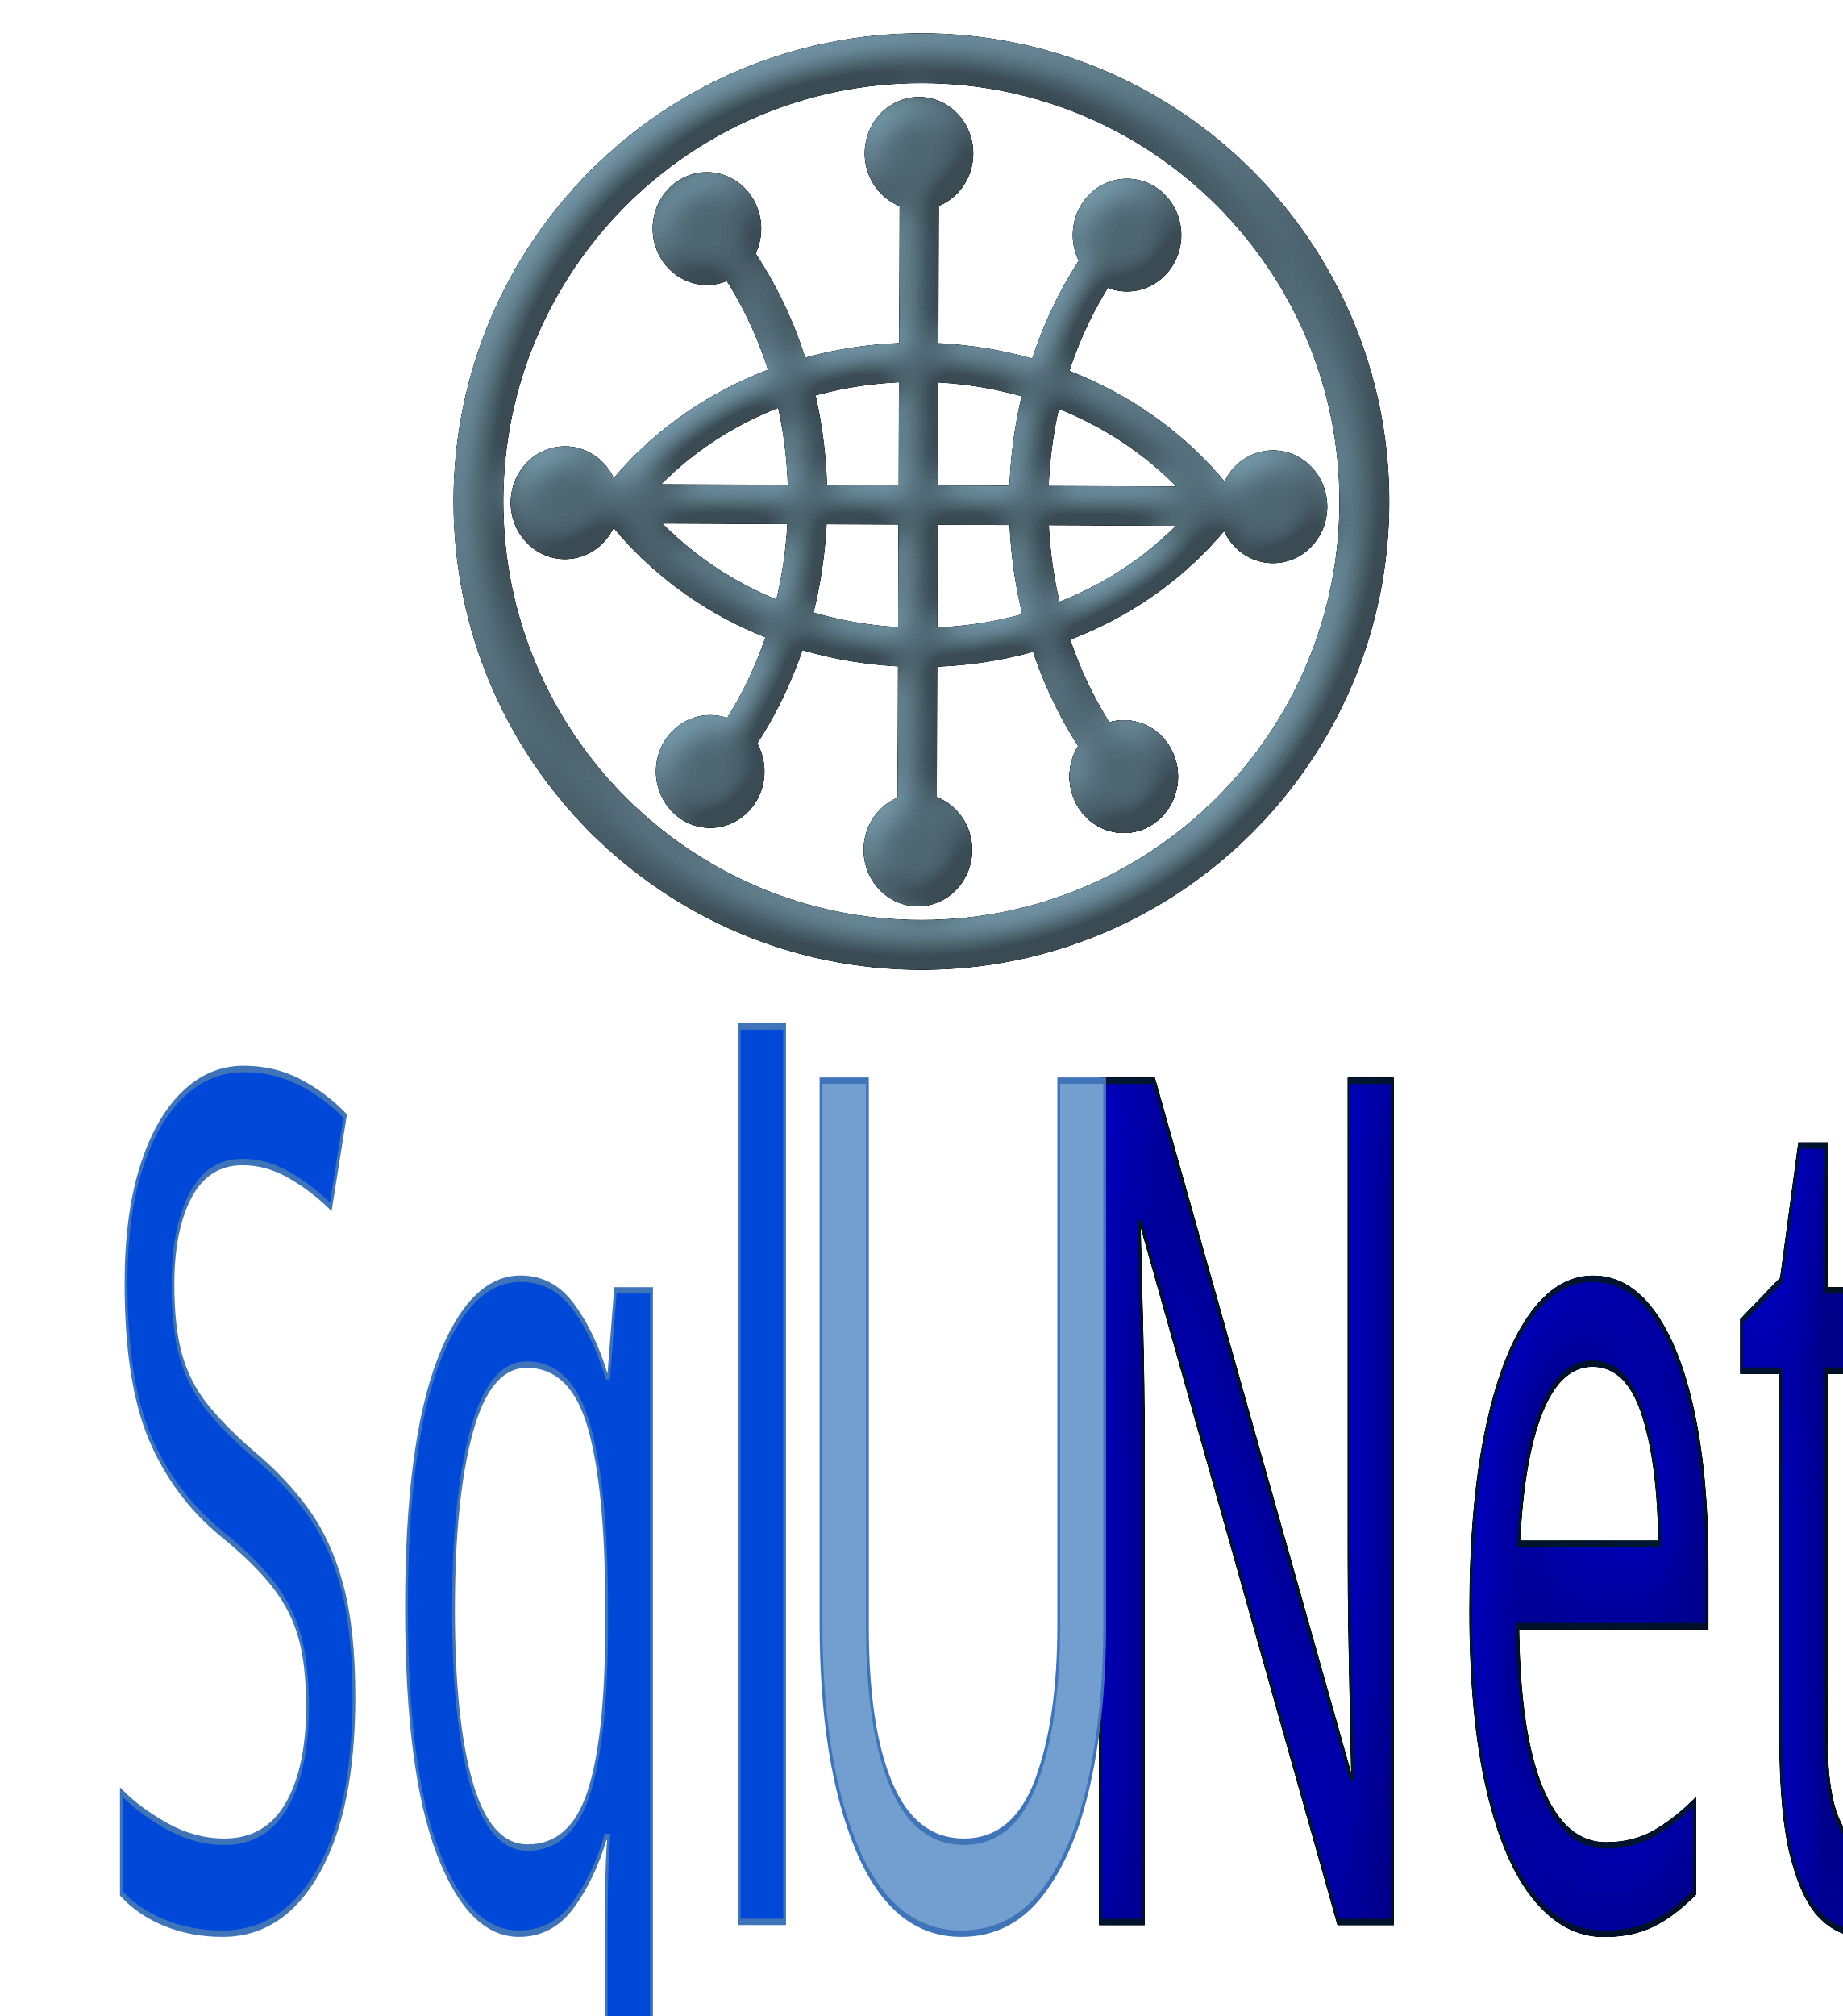
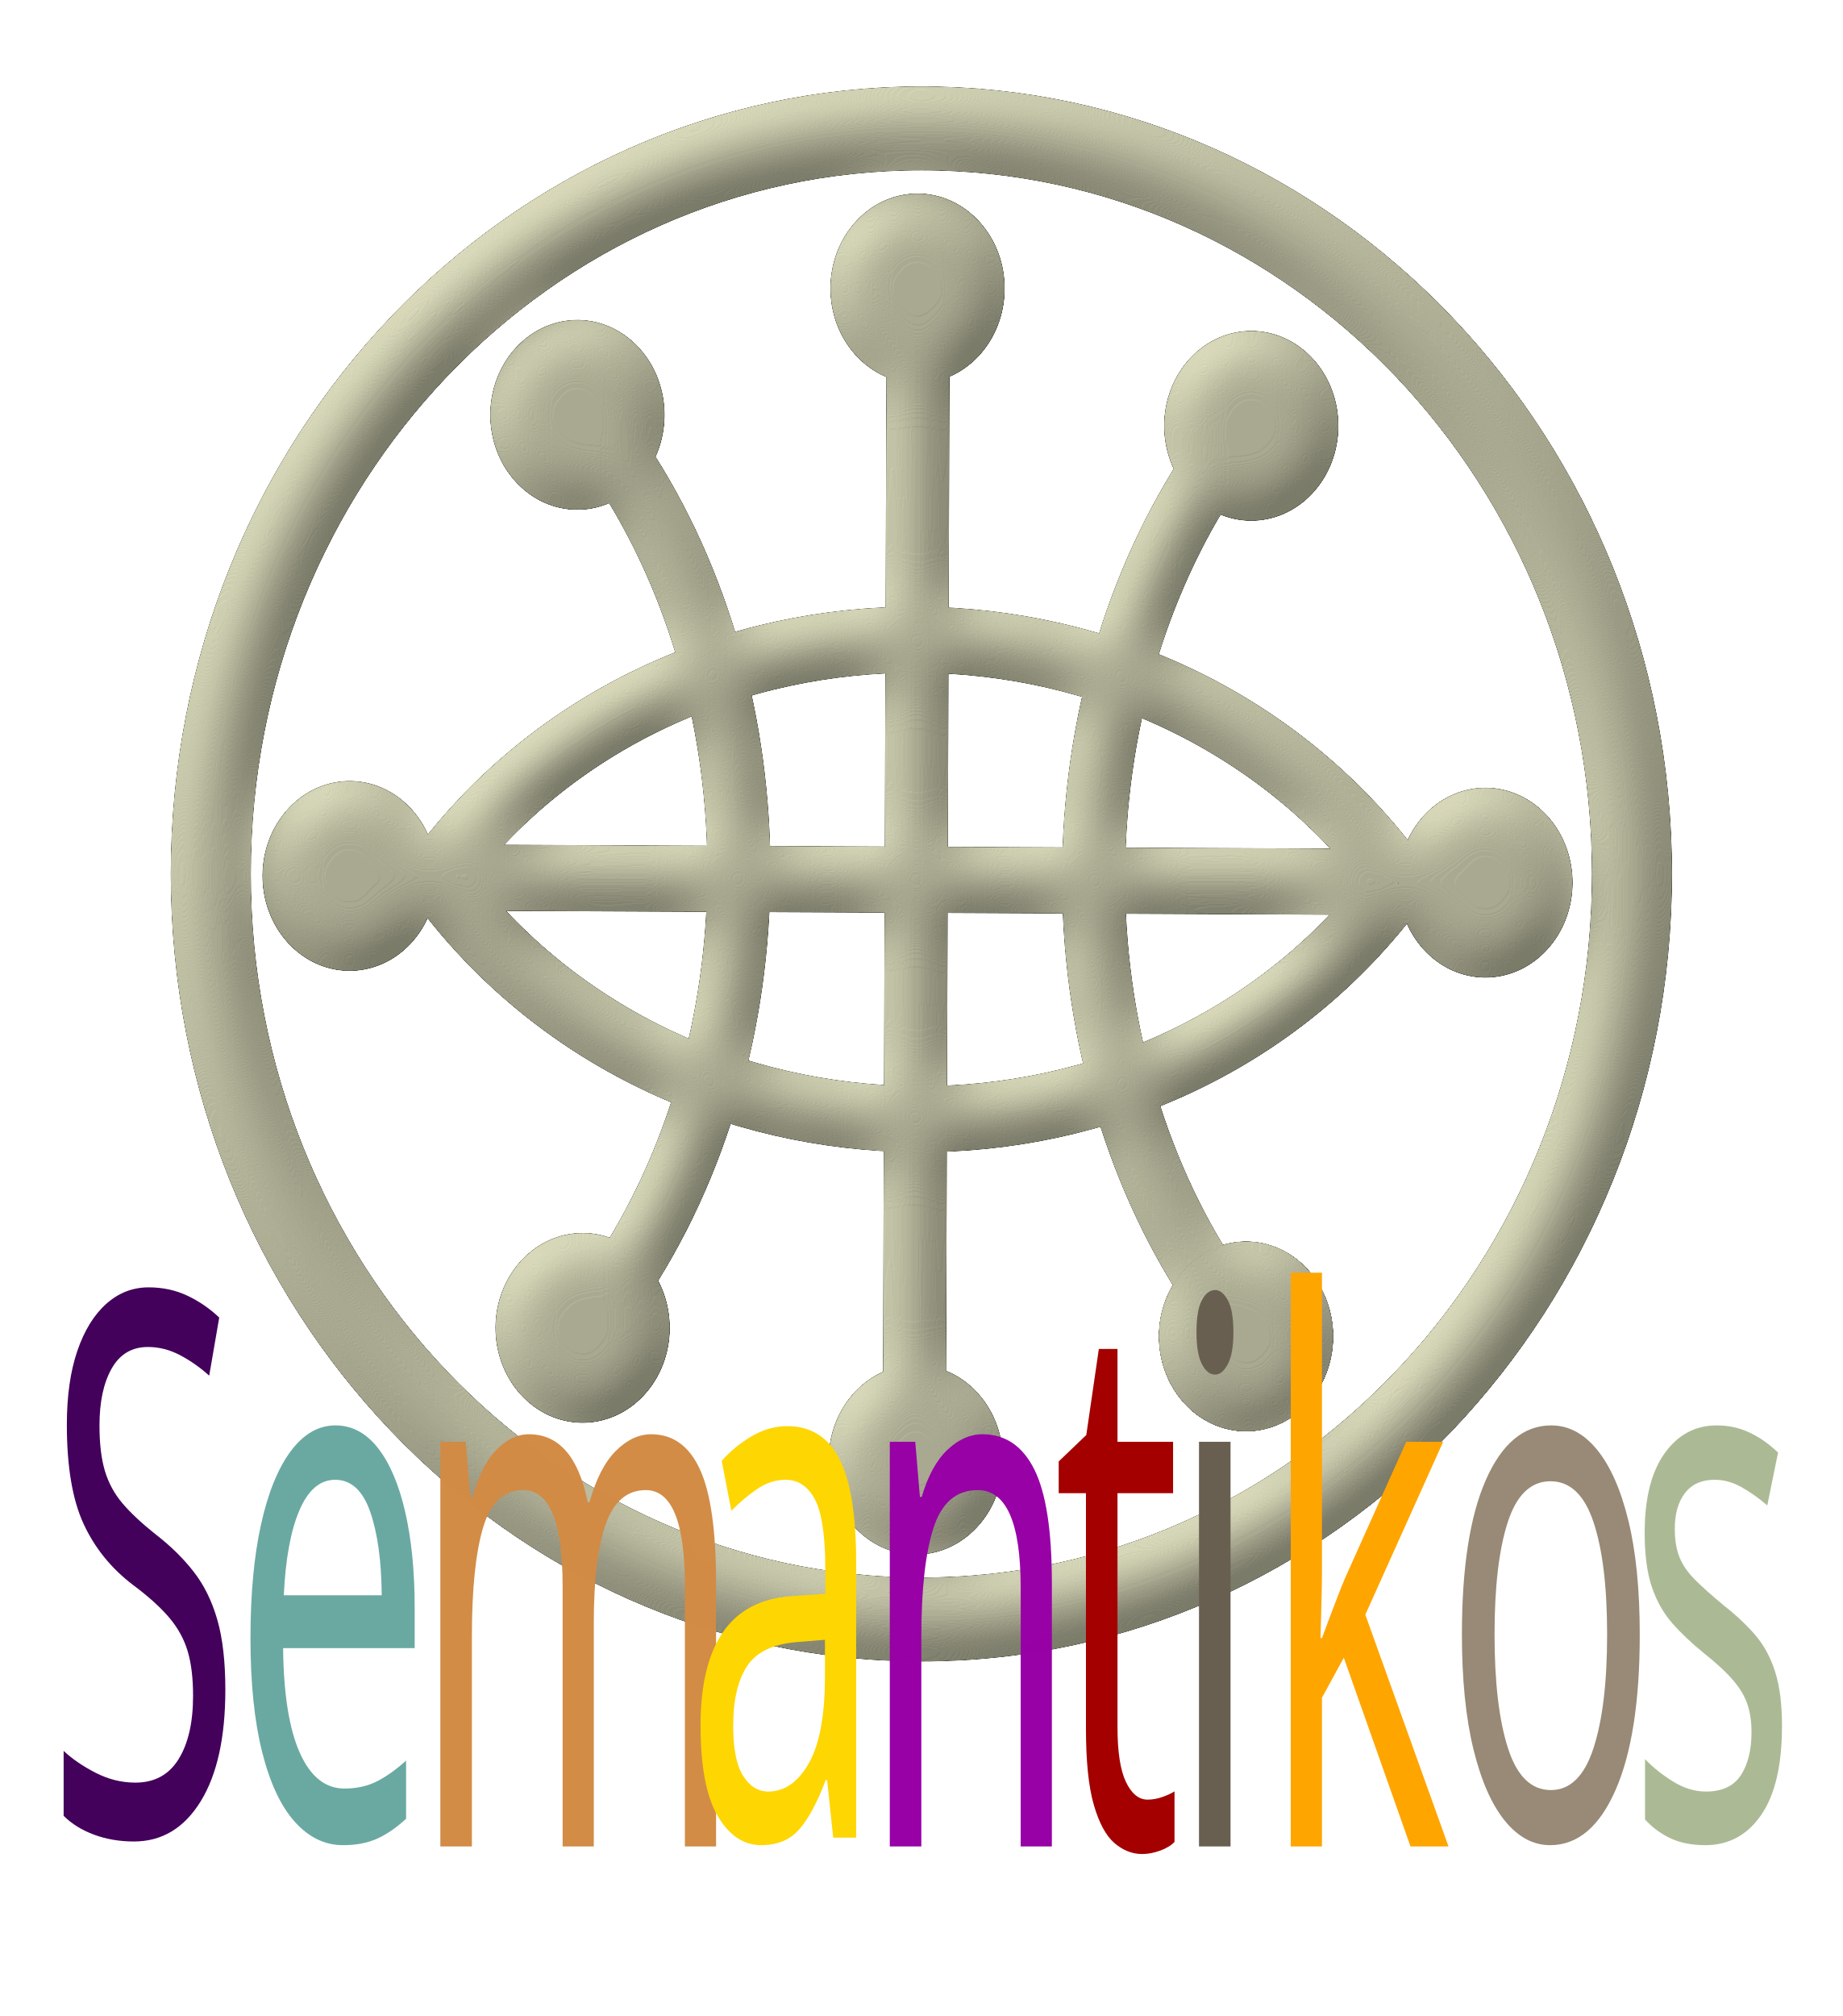
- <svg xmlns="http://www.w3.org/2000/svg" width="320" height="350">
-   <defs>
-     <filter id="a" color-interpolation-filters="sRGB">
-       <feGaussianBlur in="SourceGraphic" result="result0" stdDeviation="6" />
-       <feDiffuseLighting result="result5" surfaceScale="10">
-         <feDistantLight azimuth="235" elevation="25" />
+ <svg xmlns="http://www.w3.org/2000/svg" width="320" height="350" version="1.1" id="svg58" xml:space="preserve">
+   <defs id="defs20">
+     <filter style="color-interpolation-filters:sRGB" id="filter4016-8" x="-0.07" y="-0.07" width="1.14" height="1.14">
+       <feGaussianBlur stdDeviation="5" in="SourceGraphic" result="result0" id="feGaussianBlur4018-6" />
+       <feDiffuseLighting diffuseConstant="1" surfaceScale="10" result="result5" id="feDiffuseLighting4020-0" lighting-color="rgb(254,254,254)">
+         <feDistantLight elevation="13" azimuth="235" id="feDistantLight4022-4" />
      </feDiffuseLighting>
-       <feComposite in="result5" in2="SourceGraphic" k1="1" k3=".6" operator="arithmetic" result="result4" />
-     </filter>
-     <filter id="b" style="color-interpolation-filters:sRGB">
-       <feGaussianBlur in="SourceGraphic" result="result0" stdDeviation="5" />
-       <feDiffuseLighting lighting-color="#FEFEFE" result="result5" surfaceScale="10">
-         <feDistantLight azimuth="235" elevation="13" />
-       </feDiffuseLighting>
-       <feComposite in="result5" in2="SourceGraphic" k1="1" k3=".6" operator="arithmetic" result="result4" />
+       <feComposite k1="1" in="result5" result="result4" operator="arithmetic" k2="0" k3="0.6" id="feComposite4024-88" k4="0" in2="SourceGraphic" />
    </filter>
  </defs>
-   <text xml:space="preserve" x="556.779" y="163.51" style="font-style:normal;font-variant:normal;font-weight:400;font-stretch:condensed;line-height:0%;font-family:Impact;-inkscape-font-specification:&quot;Impact Condensed&quot;;text-align:start;writing-mode:lr-tb;text-anchor:start;fill:#0000a0;fill-opacity:1;stroke:#00132c;stroke-width:.696;stroke-miterlimit:4;stroke-dasharray:none;stroke-opacity:1;filter:url(#a)" transform="matrix(.7015 0 0 1.60198 -208.164 71.736)">
-     <tspan x="556.779" y="163.51" style="font-size:127.667px;line-height:1.25;fill:#0000a0;stroke:#00132c;stroke-width:.696;stroke-opacity:1">Net</tspan>
-   </text>
-   <text xml:space="preserve" x="483.357" y="153.328" style="font-style:normal;font-variant:normal;font-weight:400;font-stretch:condensed;line-height:0%;font-family:Impact;-inkscape-font-specification:&quot;Impact Condensed&quot;;text-align:start;writing-mode:lr-tb;text-anchor:start;fill:#729fcf;fill-opacity:1;stroke:#4074b8;stroke-width:.738;stroke-miterlimit:4;stroke-dasharray:none;stroke-opacity:1" transform="matrix(.66173 0 0 1.51118 -185.346 101.949)">
-     <tspan x="483.357" y="153.328" style="font-size:135.338px;line-height:1.25;stroke-width:.738">U</tspan>
-   </text>
-   <text xml:space="preserve" x="305.037" y="153.328" style="font-style:normal;font-variant:normal;font-weight:400;font-stretch:condensed;line-height:0%;font-family:Impact;-inkscape-font-specification:&quot;Impact Condensed&quot;;text-align:start;writing-mode:lr-tb;text-anchor:start;fill:#0048d8;fill-opacity:1;stroke:#4074b8;stroke-width:.738;stroke-miterlimit:4;stroke-dasharray:none;stroke-opacity:1" transform="matrix(.66173 0 0 1.51118 -185.346 101.949)">
-     <tspan x="305.037" y="153.328" style="font-size:135.338px;line-height:1.25;stroke-width:.738">Sql</tspan>
-   </text>
-   <g style="stroke:#607d8b;filter:url(#b)" transform="translate(135.299 -201.369)scale(.53596)">
-     <ellipse cx="46.088" cy="538.184" rx="143.525" ry="143.608" style="fill:none;stroke:#607d8b;stroke-width:16.161;stroke-miterlimit:4;stroke-dasharray:none;stroke-opacity:1" />
-     <path d="m-52.15 538.877 194.393.855m-97.56 101.571.731-205.043m-59.895 22.752c31.827 45.91 31.59 112.337-.564 157.967m119.626.526c-31.826-45.91-31.59-112.337.564-157.967m-156.997 79.006c47.256-61.201 147.653-60.441 194.481 1.184m-.314.222c-47.256 61.201-147.339 60.443-194.168-1.183" style="fill:none;stroke:#607d8b;stroke-width:12.725;stroke-opacity:1" />
-     <ellipse cx="-466.943" cy="438.428" rx="17.87" ry="17.92" style="fill:#607d8b;fill-opacity:1;stroke:#607d8b;stroke-width:.079" transform="matrix(-.72081 -.69313 -.66515 .74671 0 0)" />
-     <ellipse cx="-478.924" cy="278.434" rx="17.87" ry="17.92" style="fill:#607d8b;fill-opacity:1;stroke:#607d8b;stroke-width:.079" transform="matrix(-.72081 -.69313 -.66515 .74671 0 0)" />
-     <ellipse cx="-306.635" cy="436.624" rx="17.87" ry="17.92" style="fill:#607d8b;fill-opacity:1;stroke:#607d8b;stroke-width:.079" transform="matrix(-.72081 -.69313 -.66515 .74671 0 0)" />
-     <ellipse cx="-399.743" cy="466.781" rx="17.87" ry="17.92" style="fill:#607d8b;fill-opacity:1;stroke:#607d8b;stroke-width:.079" transform="matrix(-.72081 -.69313 -.66515 .74671 0 0)" />
-     <ellipse cx="-281.893" cy="340.652" rx="17.87" ry="17.92" style="fill:#607d8b;fill-opacity:1;stroke:#607d8b;stroke-width:.079" transform="matrix(-.72081 -.69313 -.66515 .74671 0 0)" />
-     <ellipse cx="-385.005" cy="247.763" rx="17.87" ry="17.92" style="fill:#607d8b;fill-opacity:1;stroke:#607d8b;stroke-width:.079" transform="matrix(-.72081 -.69313 -.66515 .74671 0 0)" />
-     <ellipse cx="-500.973" cy="375.022" rx="17.87" ry="17.92" style="fill:#4c0000;fill-opacity:1;stroke:#607d8b;stroke-width:.079" transform="matrix(-.72081 -.69313 -.66515 .74671 0 0)" />
-     <ellipse cx="-500.973" cy="375.022" rx="17.87" ry="17.92" style="fill:#607d8b;fill-opacity:1;stroke:#607d8b;stroke-width:.079" transform="matrix(-.72081 -.69313 -.66515 .74671 0 0)" />
-     <ellipse cx="-317.022" cy="275.431" rx="17.87" ry="17.92" style="fill:#607d8b;fill-opacity:1;stroke:#607d8b;stroke-width:.079" transform="matrix(-.72081 -.69313 -.66515 .74671 0 0)" />
+   <style type="text/css" id="style8">
+ 		.Border { fill: lightGray; stroke: black; stroke-width: 4; }
+ 		.Label { font-size:24; font-family:Arial; fill:black; }
+ 	</style>
+   <style id="style8-4" type="text/css">
+ 		.Border { fill: lightGray; stroke: black; stroke-width: 4; }
+ 		.Label { font-size:24; font-family:Arial; fill:black; }
+ 	</style>
+   <style id="style8-2" type="text/css">
+ 		.Border { fill: lightGray; stroke: black; stroke-width: 4; }
+ 		.Label { font-size:24; font-family:Arial; fill:black; }
+ 	</style>
+   <style type="text/css" id="style8-0">
+ 		.Border { fill: lightGray; stroke: black; stroke-width: 4; }
+ 		.Label { font-size:24; font-family:Arial; fill:black; }
+ 	</style>
+   <style id="style8-6" type="text/css">
+ 		.Border { fill: lightGray; stroke: black; stroke-width: 4; }
+ 		.Label { font-size:24; font-family:Arial; fill:black; }
+ 	</style>
+   <style id="style8-5" type="text/css">
+ 		.Border { fill: lightGray; stroke: black; stroke-width: 4; }
+ 		.Label { font-size:24; font-family:Arial; fill:black; }
+ 	</style>
+   <style type="text/css" id="style8-3">
+ 		.Border { fill: lightGray; stroke: black; stroke-width: 4; }
+ 		.Label { font-size:24; font-family:Arial; fill:black; }
+ 	</style>
+   <style id="style8-0-1" type="text/css">
+ 		.Border { fill: lightGray; stroke: black; stroke-width: 4; }
+ 		.Label { font-size:24; font-family:Arial; fill:black; }
+ 	</style>
+   <style type="text/css" id="style8-6-7">
+ 		.Border { fill: lightGray; stroke: black; stroke-width: 4; }
+ 		.Label { font-size:24; font-family:Arial; fill:black; }
+ 	</style>
+   <style id="style8-8" type="text/css">
+ 		.Border { fill: lightGray; stroke: black; stroke-width: 4; }
+ 		.Label { font-size:24; font-family:Arial; fill:black; }
+ 	</style>
+   <style type="text/css" id="style8-0-6">
+ 		.Border { fill: lightGray; stroke: black; stroke-width: 4; }
+ 		.Label { font-size:24; font-family:Arial; fill:black; }
+ 	</style>
+   <style id="style8-6-0" type="text/css">
+ 		.Border { fill: lightGray; stroke: black; stroke-width: 4; }
+ 		.Label { font-size:24; font-family:Arial; fill:black; }
+ 	</style>
+   <style type="text/css" id="style8-60">
+ 		.Border { fill: lightGray; stroke: black; stroke-width: 4; }
+ 		.Label { font-size:24; font-family:Arial; fill:black; }
+ 	</style>
+   <style id="style8-5-4" type="text/css">
+ 		.Border { fill: lightGray; stroke: black; stroke-width: 4; }
+ 		.Label { font-size:24; font-family:Arial; fill:black; }
+ 	</style>
+   <style type="text/css" id="style8-8-1">
+ 		.Border { fill: lightGray; stroke: black; stroke-width: 4; }
+ 		.Label { font-size:24; font-family:Arial; fill:black; }
+ 	</style>
+   <style id="style8-7" type="text/css">
+ 		.Border { fill: lightGray; stroke: black; stroke-width: 4; }
+ 		.Label { font-size:24; font-family:Arial; fill:black; }
+ 	</style>
+   <style type="text/css" id="style8-5-0">
+ 		.Border { fill: lightGray; stroke: black; stroke-width: 4; }
+ 		.Label { font-size:24; font-family:Arial; fill:black; }
+ 	</style>
+   <style id="style8-8-10" type="text/css">
+ 		.Border { fill: lightGray; stroke: black; stroke-width: 4; }
+ 		.Label { font-size:24; font-family:Arial; fill:black; }
+ 	</style>
+   <style type="text/css" id="style8-1">
+ 		.Border { fill: lightGray; stroke: black; stroke-width: 4; }
+ 		.Label { font-size:24; font-family:Arial; fill:black; }
+ 	</style>
+   <style id="style8-56" type="text/css">
+ 		.Border { fill: lightGray; stroke: black; stroke-width: 4; }
+ 		.Label { font-size:24; font-family:Arial; fill:black; }
+ 	</style>
+   <style type="text/css" id="style8-06">
+ 		.Border { fill: lightGray; stroke: black; stroke-width: 4; }
+ 		.Label { font-size:24; font-family:Arial; fill:black; }
+ 	</style>
+   <style id="style8-0-9" type="text/css">
+ 		.Border { fill: lightGray; stroke: black; stroke-width: 4; }
+ 		.Label { font-size:24; font-family:Arial; fill:black; }
+ 	</style>
+   <style type="text/css" id="style8-6-12">
+ 		.Border { fill: lightGray; stroke: black; stroke-width: 4; }
+ 		.Label { font-size:24; font-family:Arial; fill:black; }
+ 	</style>
+   <style type="text/css" id="style8-4-7">
+ 		.Border { fill: lightGray; stroke: black; stroke-width: 4; }
+ 		.Label { font-size:24; font-family:Arial; fill:black; }
+ 	</style>
+   <style id="style8-3-0" type="text/css">
+ 		.Border { fill: lightGray; stroke: black; stroke-width: 4; }
+ 		.Label { font-size:24; font-family:Arial; fill:black; }
+ 	</style>
+   <style type="text/css" id="style8-0-7">
+ 		.Border { fill: lightGray; stroke: black; stroke-width: 4; }
+ 		.Label { font-size:24; font-family:Arial; fill:black; }
+ 	</style>
+   <style id="style8-6-1" type="text/css">
+ 		.Border { fill: lightGray; stroke: black; stroke-width: 4; }
+ 		.Label { font-size:24; font-family:Arial; fill:black; }
+ 	</style>
+   <style type="text/css" id="style8-8-9">
+ 		.Border { fill: lightGray; stroke: black; stroke-width: 4; }
+ 		.Label { font-size:24; font-family:Arial; fill:black; }
+ 	</style>
+   <style id="style8-0-6-3" type="text/css">
+ 		.Border { fill: lightGray; stroke: black; stroke-width: 4; }
+ 		.Label { font-size:24; font-family:Arial; fill:black; }
+ 	</style>
+   <style type="text/css" id="style8-6-0-6">
+ 		.Border { fill: lightGray; stroke: black; stroke-width: 4; }
+ 		.Label { font-size:24; font-family:Arial; fill:black; }
+ 	</style>
+   <style type="text/css" id="style8-9">
+ 		.Border { fill: lightGray; stroke: black; stroke-width: 4; }
+ 		.Label { font-size:24; font-family:Arial; fill:black; }
+ 	</style>
+   <style id="style8-5-06" type="text/css">
+ 		.Border { fill: lightGray; stroke: black; stroke-width: 4; }
+ 		.Label { font-size:24; font-family:Arial; fill:black; }
+ 	</style>
+   <style type="text/css" id="style8-8-0">
+ 		.Border { fill: lightGray; stroke: black; stroke-width: 4; }
+ 		.Label { font-size:24; font-family:Arial; fill:black; }
+ 	</style>
+   <style type="text/css" id="style8-49">
+ 		.Border { fill: lightGray; stroke: black; stroke-width: 4; }
+ 		.Label { font-size:24; font-family:Arial; fill:black; }
+ 	</style>
+   <style id="style8-4-4" type="text/css">
+ 		.Border { fill: lightGray; stroke: black; stroke-width: 4; }
+ 		.Label { font-size:24; font-family:Arial; fill:black; }
+ 	</style>
+   <style id="style8-2-2" type="text/css">
+ 		.Border { fill: lightGray; stroke: black; stroke-width: 4; }
+ 		.Label { font-size:24; font-family:Arial; fill:black; }
+ 	</style>
+   <style type="text/css" id="style8-0-5">
+ 		.Border { fill: lightGray; stroke: black; stroke-width: 4; }
+ 		.Label { font-size:24; font-family:Arial; fill:black; }
+ 	</style>
+   <style id="style8-6-9" type="text/css">
+ 		.Border { fill: lightGray; stroke: black; stroke-width: 4; }
+ 		.Label { font-size:24; font-family:Arial; fill:black; }
+ 	</style>
+   <style id="style8-5-3" type="text/css">
+ 		.Border { fill: lightGray; stroke: black; stroke-width: 4; }
+ 		.Label { font-size:24; font-family:Arial; fill:black; }
+ 	</style>
+   <style type="text/css" id="style8-3-5">
+ 		.Border { fill: lightGray; stroke: black; stroke-width: 4; }
+ 		.Label { font-size:24; font-family:Arial; fill:black; }
+ 	</style>
+   <style id="style8-0-1-6" type="text/css">
+ 		.Border { fill: lightGray; stroke: black; stroke-width: 4; }
+ 		.Label { font-size:24; font-family:Arial; fill:black; }
+ 	</style>
+   <style type="text/css" id="style8-6-7-1">
+ 		.Border { fill: lightGray; stroke: black; stroke-width: 4; }
+ 		.Label { font-size:24; font-family:Arial; fill:black; }
+ 	</style>
+   <style id="style8-8-7" type="text/css">
+ 		.Border { fill: lightGray; stroke: black; stroke-width: 4; }
+ 		.Label { font-size:24; font-family:Arial; fill:black; }
+ 	</style>
+   <style type="text/css" id="style8-0-6-0">
+ 		.Border { fill: lightGray; stroke: black; stroke-width: 4; }
+ 		.Label { font-size:24; font-family:Arial; fill:black; }
+ 	</style>
+   <style id="style8-6-0-8" type="text/css">
+ 		.Border { fill: lightGray; stroke: black; stroke-width: 4; }
+ 		.Label { font-size:24; font-family:Arial; fill:black; }
+ 	</style>
+   <style type="text/css" id="style8-60-8">
+ 		.Border { fill: lightGray; stroke: black; stroke-width: 4; }
+ 		.Label { font-size:24; font-family:Arial; fill:black; }
+ 	</style>
+   <style id="style8-5-4-7" type="text/css">
+ 		.Border { fill: lightGray; stroke: black; stroke-width: 4; }
+ 		.Label { font-size:24; font-family:Arial; fill:black; }
+ 	</style>
+   <style type="text/css" id="style8-8-1-9">
+ 		.Border { fill: lightGray; stroke: black; stroke-width: 4; }
+ 		.Label { font-size:24; font-family:Arial; fill:black; }
+ 	</style>
+   <style id="style8-7-2" type="text/css">
+ 		.Border { fill: lightGray; stroke: black; stroke-width: 4; }
+ 		.Label { font-size:24; font-family:Arial; fill:black; }
+ 	</style>
+   <style type="text/css" id="style8-5-0-0">
+ 		.Border { fill: lightGray; stroke: black; stroke-width: 4; }
+ 		.Label { font-size:24; font-family:Arial; fill:black; }
+ 	</style>
+   <style id="style8-8-10-2" type="text/css">
+ 		.Border { fill: lightGray; stroke: black; stroke-width: 4; }
+ 		.Label { font-size:24; font-family:Arial; fill:black; }
+ 	</style>
+   <style id="style8-29" type="text/css">
+ 		.Border { fill: lightGray; stroke: black; stroke-width: 4; }
+ 		.Label { font-size:24; font-family:Arial; fill:black; }
+ 	</style>
+   <style id="style8-66" type="text/css">
+ 		.Border { fill: lightGray; stroke: black; stroke-width: 4; }
+ 		.Label { font-size:24; font-family:Arial; fill:black; }
+ 	</style>
+   <style id="style8-89" type="text/css">
+ 		.Border { fill: lightGray; stroke: black; stroke-width: 4; }
+ 		.Label { font-size:24; font-family:Arial; fill:black; }
+ 	</style>
+   <style id="style8-57" type="text/css">
+ 		.Border { fill: lightGray; stroke: black; stroke-width: 4; }
+ 		.Label { font-size:24; font-family:Arial; fill:black; }
+ 	</style>
+   <style id="style8-55" type="text/css">
+ 		.Border { fill: lightGray; stroke: black; stroke-width: 4; }
+ 		.Label { font-size:24; font-family:Arial; fill:black; }
+ 	</style>
+   <style id="style8-664" type="text/css">
+ 		.Border { fill: lightGray; stroke: black; stroke-width: 4; }
+ 		.Label { font-size:24; font-family:Arial; fill:black; }
+ 	</style>
+   <style id="style8-562" type="text/css">
+ 		.Border { fill: lightGray; stroke: black; stroke-width: 4; }
+ 		.Label { font-size:24; font-family:Arial; fill:black; }
+ 	</style>
+   <style type="text/css" id="style8-4-1">
+ 		.Border { fill: lightGray; stroke: black; stroke-width: 4; }
+ 		.Label { font-size:24; font-family:Arial; fill:black; }
+ 	</style>
+   <style type="text/css" id="style8-2-27">
+ 		.Border { fill: lightGray; stroke: black; stroke-width: 4; }
+ 		.Label { font-size:24; font-family:Arial; fill:black; }
+ 	</style>
+   <style id="style8-0-0" type="text/css">
+ 		.Border { fill: lightGray; stroke: black; stroke-width: 4; }
+ 		.Label { font-size:24; font-family:Arial; fill:black; }
+ 	</style>
+   <style type="text/css" id="style8-6-93">
+ 		.Border { fill: lightGray; stroke: black; stroke-width: 4; }
+ 		.Label { font-size:24; font-family:Arial; fill:black; }
+ 	</style>
+   <style type="text/css" id="style8-5-6">
+ 		.Border { fill: lightGray; stroke: black; stroke-width: 4; }
+ 		.Label { font-size:24; font-family:Arial; fill:black; }
+ 	</style>
+   <style id="style8-3-06" type="text/css">
+ 		.Border { fill: lightGray; stroke: black; stroke-width: 4; }
+ 		.Label { font-size:24; font-family:Arial; fill:black; }
+ 	</style>
+   <style type="text/css" id="style8-0-1-2">
+ 		.Border { fill: lightGray; stroke: black; stroke-width: 4; }
+ 		.Label { font-size:24; font-family:Arial; fill:black; }
+ 	</style>
+   <style id="style8-6-7-6" type="text/css">
+ 		.Border { fill: lightGray; stroke: black; stroke-width: 4; }
+ 		.Label { font-size:24; font-family:Arial; fill:black; }
+ 	</style>
+   <style type="text/css" id="style8-8-18">
+ 		.Border { fill: lightGray; stroke: black; stroke-width: 4; }
+ 		.Label { font-size:24; font-family:Arial; fill:black; }
+ 	</style>
+   <style id="style8-0-6-7" type="text/css">
+ 		.Border { fill: lightGray; stroke: black; stroke-width: 4; }
+ 		.Label { font-size:24; font-family:Arial; fill:black; }
+ 	</style>
+   <style type="text/css" id="style8-6-0-9">
+ 		.Border { fill: lightGray; stroke: black; stroke-width: 4; }
+ 		.Label { font-size:24; font-family:Arial; fill:black; }
+ 	</style>
+   <style id="style8-60-2" type="text/css">
+ 		.Border { fill: lightGray; stroke: black; stroke-width: 4; }
+ 		.Label { font-size:24; font-family:Arial; fill:black; }
+ 	</style>
+   <style type="text/css" id="style8-5-4-0">
+ 		.Border { fill: lightGray; stroke: black; stroke-width: 4; }
+ 		.Label { font-size:24; font-family:Arial; fill:black; }
+ 	</style>
+   <style id="style8-8-1-2" type="text/css">
+ 		.Border { fill: lightGray; stroke: black; stroke-width: 4; }
+ 		.Label { font-size:24; font-family:Arial; fill:black; }
+ 	</style>
+   <style type="text/css" id="style8-7-3">
+ 		.Border { fill: lightGray; stroke: black; stroke-width: 4; }
+ 		.Label { font-size:24; font-family:Arial; fill:black; }
+ 	</style>
+   <style id="style8-5-0-7" type="text/css">
+ 		.Border { fill: lightGray; stroke: black; stroke-width: 4; }
+ 		.Label { font-size:24; font-family:Arial; fill:black; }
+ 	</style>
+   <style type="text/css" id="style8-8-10-5">
+ 		.Border { fill: lightGray; stroke: black; stroke-width: 4; }
+ 		.Label { font-size:24; font-family:Arial; fill:black; }
+ 	</style>
+   <style id="style8-1-92" type="text/css">
+ 		.Border { fill: lightGray; stroke: black; stroke-width: 4; }
+ 		.Label { font-size:24; font-family:Arial; fill:black; }
+ 	</style>
+   <style type="text/css" id="style8-56-2">
+ 		.Border { fill: lightGray; stroke: black; stroke-width: 4; }
+ 		.Label { font-size:24; font-family:Arial; fill:black; }
+ 	</style>
+   <style id="style8-06-8" type="text/css">
+ 		.Border { fill: lightGray; stroke: black; stroke-width: 4; }
+ 		.Label { font-size:24; font-family:Arial; fill:black; }
+ 	</style>
+   <style type="text/css" id="style8-0-9-9">
+ 		.Border { fill: lightGray; stroke: black; stroke-width: 4; }
+ 		.Label { font-size:24; font-family:Arial; fill:black; }
+ 	</style>
+   <style id="style8-6-12-7" type="text/css">
+ 		.Border { fill: lightGray; stroke: black; stroke-width: 4; }
+ 		.Label { font-size:24; font-family:Arial; fill:black; }
+ 	</style>
+   <style id="style8-4-7-3" type="text/css">
+ 		.Border { fill: lightGray; stroke: black; stroke-width: 4; }
+ 		.Label { font-size:24; font-family:Arial; fill:black; }
+ 	</style>
+   <style type="text/css" id="style8-3-0-6">
+ 		.Border { fill: lightGray; stroke: black; stroke-width: 4; }
+ 		.Label { font-size:24; font-family:Arial; fill:black; }
+ 	</style>
+   <style id="style8-0-7-1" type="text/css">
+ 		.Border { fill: lightGray; stroke: black; stroke-width: 4; }
+ 		.Label { font-size:24; font-family:Arial; fill:black; }
+ 	</style>
+   <style type="text/css" id="style8-6-1-2">
+ 		.Border { fill: lightGray; stroke: black; stroke-width: 4; }
+ 		.Label { font-size:24; font-family:Arial; fill:black; }
+ 	</style>
+   <style id="style8-8-9-9" type="text/css">
+ 		.Border { fill: lightGray; stroke: black; stroke-width: 4; }
+ 		.Label { font-size:24; font-family:Arial; fill:black; }
+ 	</style>
+   <style type="text/css" id="style8-0-6-3-3">
+ 		.Border { fill: lightGray; stroke: black; stroke-width: 4; }
+ 		.Label { font-size:24; font-family:Arial; fill:black; }
+ 	</style>
+   <style id="style8-6-0-6-1" type="text/css">
+ 		.Border { fill: lightGray; stroke: black; stroke-width: 4; }
+ 		.Label { font-size:24; font-family:Arial; fill:black; }
+ 	</style>
+   <style id="style8-9-9" type="text/css">
+ 		.Border { fill: lightGray; stroke: black; stroke-width: 4; }
+ 		.Label { font-size:24; font-family:Arial; fill:black; }
+ 	</style>
+   <style type="text/css" id="style8-5-06-4">
+ 		.Border { fill: lightGray; stroke: black; stroke-width: 4; }
+ 		.Label { font-size:24; font-family:Arial; fill:black; }
+ 	</style>
+   <style id="style8-8-0-7" type="text/css">
+ 		.Border { fill: lightGray; stroke: black; stroke-width: 4; }
+ 		.Label { font-size:24; font-family:Arial; fill:black; }
+ 	</style>
+   <style id="style8-49-8" type="text/css">
+ 		.Border { fill: lightGray; stroke: black; stroke-width: 4; }
+ 		.Label { font-size:24; font-family:Arial; fill:black; }
+ 	</style>
+   <style type="text/css" id="style8-4-4-4">
+ 		.Border { fill: lightGray; stroke: black; stroke-width: 4; }
+ 		.Label { font-size:24; font-family:Arial; fill:black; }
+ 	</style>
+   <style type="text/css" id="style8-2-2-5">
+ 		.Border { fill: lightGray; stroke: black; stroke-width: 4; }
+ 		.Label { font-size:24; font-family:Arial; fill:black; }
+ 	</style>
+   <style id="style8-0-5-0" type="text/css">
+ 		.Border { fill: lightGray; stroke: black; stroke-width: 4; }
+ 		.Label { font-size:24; font-family:Arial; fill:black; }
+ 	</style>
+   <style type="text/css" id="style8-6-9-3">
+ 		.Border { fill: lightGray; stroke: black; stroke-width: 4; }
+ 		.Label { font-size:24; font-family:Arial; fill:black; }
+ 	</style>
+   <style type="text/css" id="style8-5-3-6">
+ 		.Border { fill: lightGray; stroke: black; stroke-width: 4; }
+ 		.Label { font-size:24; font-family:Arial; fill:black; }
+ 	</style>
+   <style id="style8-3-5-1" type="text/css">
+ 		.Border { fill: lightGray; stroke: black; stroke-width: 4; }
+ 		.Label { font-size:24; font-family:Arial; fill:black; }
+ 	</style>
+   <style type="text/css" id="style8-0-1-6-0">
+ 		.Border { fill: lightGray; stroke: black; stroke-width: 4; }
+ 		.Label { font-size:24; font-family:Arial; fill:black; }
+ 	</style>
+   <style id="style8-6-7-1-6" type="text/css">
+ 		.Border { fill: lightGray; stroke: black; stroke-width: 4; }
+ 		.Label { font-size:24; font-family:Arial; fill:black; }
+ 	</style>
+   <style type="text/css" id="style8-8-7-3">
+ 		.Border { fill: lightGray; stroke: black; stroke-width: 4; }
+ 		.Label { font-size:24; font-family:Arial; fill:black; }
+ 	</style>
+   <style id="style8-0-6-0-2" type="text/css">
+ 		.Border { fill: lightGray; stroke: black; stroke-width: 4; }
+ 		.Label { font-size:24; font-family:Arial; fill:black; }
+ 	</style>
+   <style type="text/css" id="style8-6-0-8-0">
+ 		.Border { fill: lightGray; stroke: black; stroke-width: 4; }
+ 		.Label { font-size:24; font-family:Arial; fill:black; }
+ 	</style>
+   <style id="style8-60-8-6" type="text/css">
+ 		.Border { fill: lightGray; stroke: black; stroke-width: 4; }
+ 		.Label { font-size:24; font-family:Arial; fill:black; }
+ 	</style>
+   <style type="text/css" id="style8-5-4-7-1">
+ 		.Border { fill: lightGray; stroke: black; stroke-width: 4; }
+ 		.Label { font-size:24; font-family:Arial; fill:black; }
+ 	</style>
+   <style id="style8-8-1-9-5" type="text/css">
+ 		.Border { fill: lightGray; stroke: black; stroke-width: 4; }
+ 		.Label { font-size:24; font-family:Arial; fill:black; }
+ 	</style>
+   <style type="text/css" id="style8-7-2-5">
+ 		.Border { fill: lightGray; stroke: black; stroke-width: 4; }
+ 		.Label { font-size:24; font-family:Arial; fill:black; }
+ 	</style>
+   <style id="style8-5-0-0-4" type="text/css">
+ 		.Border { fill: lightGray; stroke: black; stroke-width: 4; }
+ 		.Label { font-size:24; font-family:Arial; fill:black; }
+ 	</style>
+   <style type="text/css" id="style8-8-10-2-7">
+ 		.Border { fill: lightGray; stroke: black; stroke-width: 4; }
+ 		.Label { font-size:24; font-family:Arial; fill:black; }
+ 	</style>
+   <style type="text/css" id="style8-29-6">
+ 		.Border { fill: lightGray; stroke: black; stroke-width: 4; }
+ 		.Label { font-size:24; font-family:Arial; fill:black; }
+ 	</style>
+   <style type="text/css" id="style8-66-5">
+ 		.Border { fill: lightGray; stroke: black; stroke-width: 4; }
+ 		.Label { font-size:24; font-family:Arial; fill:black; }
+ 	</style>
+   <style type="text/css" id="style8-89-6">
+ 		.Border { fill: lightGray; stroke: black; stroke-width: 4; }
+ 		.Label { font-size:24; font-family:Arial; fill:black; }
+ 	</style>
+   <style type="text/css" id="style8-57-9">
+ 		.Border { fill: lightGray; stroke: black; stroke-width: 4; }
+ 		.Label { font-size:24; font-family:Arial; fill:black; }
+ 	</style>
+   <style type="text/css" id="style8-55-3">
+ 		.Border { fill: lightGray; stroke: black; stroke-width: 4; }
+ 		.Label { font-size:24; font-family:Arial; fill:black; }
+ 	</style>
+   <style type="text/css" id="style8-664-7">
+ 		.Border { fill: lightGray; stroke: black; stroke-width: 4; }
+ 		.Label { font-size:24; font-family:Arial; fill:black; }
+ 	</style>
+   <style id="style8-08" type="text/css">
+ 		.Border { fill: lightGray; stroke: black; stroke-width: 4; }
+ 		.Label { font-size:24; font-family:Arial; fill:black; }
+ 	</style>
+   <style type="text/css" id="style8-5-1">
+ 		.Border { fill: lightGray; stroke: black; stroke-width: 4; }
+ 		.Label { font-size:24; font-family:Arial; fill:black; }
+ 	</style>
+   <style id="style8-8-02" type="text/css">
+ 		.Border { fill: lightGray; stroke: black; stroke-width: 4; }
+ 		.Label { font-size:24; font-family:Arial; fill:black; }
+ 	</style>
+   <style id="style8-4-2" type="text/css">
+ 		.Border { fill: lightGray; stroke: black; stroke-width: 4; }
+ 		.Label { font-size:24; font-family:Arial; fill:black; }
+ 	</style>
+   <style type="text/css" id="style8-1-9">
+ 		.Border { fill: lightGray; stroke: black; stroke-width: 4; }
+ 		.Label { font-size:24; font-family:Arial; fill:black; }
+ 	</style>
+   <style type="text/css" id="style8-0-75">
+ 		.Border { fill: lightGray; stroke: black; stroke-width: 4; }
+ 		.Label { font-size:24; font-family:Arial; fill:black; }
+ 	</style>
+   <style type="text/css" id="style8-8-8">
+ 		.Border { fill: lightGray; stroke: black; stroke-width: 4; }
+ 		.Label { font-size:24; font-family:Arial; fill:black; }
+ 	</style>
+   <style type="text/css" id="style8-9-6">
+ 		.Border { fill: lightGray; stroke: black; stroke-width: 4; }
+ 		.Label { font-size:24; font-family:Arial; fill:black; }
+ 	</style>
+   <style type="text/css" id="style8-3-4">
+ 		.Border { fill: lightGray; stroke: black; stroke-width: 4; }
+ 		.Label { font-size:24; font-family:Arial; fill:black; }
+ 	</style>
+   <g transform="matrix(0.8597395,0,0,0.901295,-160.1268,66.75411)" id="layer1-7">
+     <g id="g10537-0" transform="translate(326.2655,-443.9121)" style="stroke:#cdcdb0;filter:url(#filter4016-8)">
+       <ellipse ry="143.608" rx="143.525" cy="538.184" cx="46.088" style="fill:none;stroke:#cdcdb0;stroke-width:16.161;stroke-miterlimit:4;stroke-dasharray:none;stroke-opacity:1" id="ellipse10515-4" />
+       <path id="path10517-8" d="m -52.15,538.877 c 64.798,0.285 129.595,0.57 194.393,0.855 M 44.682,641.303 c 0.244,-68.348 0.488,-136.695 0.732,-205.043 m -59.895,22.752 c 31.827,45.91 31.59,112.337 -0.564,157.967 m 119.626,0.526 C 72.755,571.595 72.992,505.168 105.145,459.538 M -51.852,538.544 C -4.596,477.343 95.801,478.103 142.629,539.728 m -0.314,0.222 C 95.059,601.151 -5.024,600.393 -51.853,538.767" style="fill:none;stroke:#cdcdb0;stroke-width:12.725;stroke-opacity:1" />
+       <ellipse ry="17.92" rx="17.87" cy="438.428" cx="-466.943" style="fill:#cdcdb0;fill-opacity:1;stroke:#cdcdb0;stroke-width:0.079" id="ellipse10519-0" transform="matrix(-0.7208124,-0.6931302,-0.6651461,0.7467132,0,0)" />
+       <ellipse transform="matrix(-0.7208124,-0.6931302,-0.6651461,0.7467132,0,0)" id="ellipse10521-4" style="fill:#cdcdb0;fill-opacity:1;stroke:#cdcdb0;stroke-width:0.079" cx="-478.924" cy="278.434" rx="17.87" ry="17.92" />
+       <ellipse transform="matrix(-0.7208124,-0.6931302,-0.6651461,0.7467132,0,0)" id="ellipse10523-29" style="fill:#cdcdb0;fill-opacity:1;stroke:#cdcdb0;stroke-width:0.079" cx="-306.635" cy="436.624" rx="17.87" ry="17.92" />
+       <ellipse transform="matrix(-0.7208124,-0.6931302,-0.6651461,0.7467132,0,0)" id="ellipse10525-6" style="fill:#cdcdb0;fill-opacity:1;stroke:#cdcdb0;stroke-width:0.079" cx="-399.743" cy="466.781" rx="17.87" ry="17.92" />
+       <ellipse ry="17.92" rx="17.87" cy="340.652" cx="-281.893" style="fill:#cdcdb0;fill-opacity:1;stroke:#cdcdb0;stroke-width:0.079" id="ellipse10527-1" transform="matrix(-0.7208124,-0.6931302,-0.6651461,0.7467132,0,0)" />
+       <ellipse transform="matrix(-0.7208124,-0.6931302,-0.6651461,0.7467132,0,0)" id="ellipse10529-0" style="fill:#cdcdb0;fill-opacity:1;stroke:#cdcdb0;stroke-width:0.079" cx="-385.005" cy="247.763" rx="17.87" ry="17.92" />
+       <ellipse ry="17.92" rx="17.87" cy="375.022" cx="-500.973" style="fill:#4c0000;fill-opacity:1;stroke:#cdcdb0;stroke-width:0.079" id="ellipse10531-4" transform="matrix(-0.7208124,-0.6931302,-0.6651461,0.7467132,0,0)" />
+       <ellipse transform="matrix(-0.7208124,-0.6931302,-0.6651461,0.7467132,0,0)" id="ellipse10533-22" style="fill:#cdcdb0;fill-opacity:1;stroke:#cdcdb0;stroke-width:0.079" cx="-500.973" cy="375.022" rx="17.87" ry="17.92" />
+       <ellipse transform="matrix(-0.7208124,-0.6931302,-0.6651461,0.7467132,0,0)" id="ellipse10535-20" style="fill:#cdcdb0;fill-opacity:1;stroke:#cdcdb0;stroke-width:0.079" cx="-317.022" cy="275.431" rx="17.87" ry="17.92" />
+     </g>
+   </g>
+   <g id="g733" transform="matrix(0.2840819,0,0,0.5194271,124.4732,118.8693)">
+     <g id="g947" transform="matrix(1.090645,0,0,1.090645,-418.4035,176.7254)">
+       <text transform="scale(0.9319726,1.072993)" id="text10438-4" y="180.803" x="613.793" style="font-style:normal;font-variant:normal;font-weight:normal;font-stretch:condensed;font-size:215.627px;line-height:0%;font-family:Impact;-inkscape-font-specification:'Impact, Condensed';font-variant-ligatures:normal;font-variant-caps:normal;font-variant-numeric:normal;font-feature-settings:normal;text-align:start;writing-mode:lr-tb;text-anchor:start;fill:#a40000;fill-opacity:1;stroke:none;stroke-width:13.264;stroke-miterlimit:4;stroke-dasharray:none;stroke-opacity:1" xml:space="preserve">
+         <tspan y="180.803" x="613.793" id="tspan973">t</tspan>
+       </text>
+       <text xml:space="preserve" style="font-style:normal;font-variant:normal;font-weight:normal;font-stretch:condensed;font-size:215.627px;line-height:0%;font-family:Impact;-inkscape-font-specification:'Impact, Condensed';font-variant-ligatures:normal;font-variant-caps:normal;font-variant-numeric:normal;font-feature-settings:normal;text-align:start;writing-mode:lr-tb;text-anchor:start;fill:#43015b;fill-opacity:1;stroke:none;stroke-width:13.264;stroke-miterlimit:4;stroke-dasharray:none;stroke-opacity:1" x="7.828" y="177.223" id="text10442-5" transform="scale(0.9319726,1.072993)">
+         <tspan y="177.223" x="7.828" id="tspan949">S</tspan>
+       </text>
+       <text transform="scale(0.9319726,1.072993)" id="text10446-2" y="180.803" x="227.051" style="font-style:normal;font-variant:normal;font-weight:normal;font-stretch:condensed;font-size:215.627px;line-height:0%;font-family:Impact;-inkscape-font-specification:'Impact, Condensed';font-variant-ligatures:normal;font-variant-caps:normal;font-variant-numeric:normal;font-feature-settings:normal;text-align:start;writing-mode:lr-tb;text-anchor:start;fill:#d18b45;fill-opacity:0.992;stroke:none;stroke-width:13.264;stroke-miterlimit:4;stroke-dasharray:none;stroke-opacity:1" xml:space="preserve">
+         <tspan y="180.803" x="227.051" id="tspan961">m</tspan>
+       </text>
+       <text transform="scale(0.9319726,1.072993)" id="text10450-5" y="180.803" x="738.468" style="font-style:normal;font-variant:normal;font-weight:normal;font-stretch:condensed;font-size:215.627px;line-height:0%;font-family:Impact;-inkscape-font-specification:'Impact, Condensed';font-variant-ligatures:normal;font-variant-caps:normal;font-variant-numeric:normal;font-feature-settings:normal;text-align:start;writing-mode:lr-tb;text-anchor:start;fill:#ffa500;fill-opacity:1;stroke:none;stroke-width:13.264;stroke-miterlimit:4;stroke-dasharray:none;stroke-opacity:1" xml:space="preserve">
+         <tspan y="180.803" x="738.468" id="tspan987">k</tspan>
+       </text>
+       <text transform="scale(0.9319726,1.072993)" id="text947" y="178.276" x="119.335" style="font-style:normal;font-variant:normal;font-weight:normal;font-stretch:condensed;font-size:215.627px;line-height:0%;font-family:Impact;-inkscape-font-specification:'Impact, Condensed';font-variant-ligatures:normal;font-variant-caps:normal;font-variant-numeric:normal;font-feature-settings:normal;text-align:start;writing-mode:lr-tb;text-anchor:start;fill:#6aa9a2;fill-opacity:1;stroke:none;stroke-width:13.264;stroke-miterlimit:4;stroke-dasharray:none;stroke-opacity:1" xml:space="preserve">
+         <tspan y="178.276" x="119.335" id="tspan951">e</tspan>
+       </text>
+       <text xml:space="preserve" style="font-style:normal;font-variant:normal;font-weight:normal;font-stretch:condensed;font-size:215.627px;line-height:0%;font-family:Impact;-inkscape-font-specification:'Impact, Condensed';font-variant-ligatures:normal;font-variant-caps:normal;font-variant-numeric:normal;font-feature-settings:normal;text-align:start;writing-mode:lr-tb;text-anchor:start;fill:#fed602;fill-opacity:1;stroke:none;stroke-width:13.264;stroke-miterlimit:4;stroke-dasharray:none;stroke-opacity:1" x="391.938" y="178.276" id="text955" transform="scale(0.9319726,1.072993)">
+         <tspan y="178.276" x="391.938" id="tspan963">a</tspan>
+       </text>
+       <text transform="scale(0.9319726,1.072993)" id="text959" y="180.803" x="497.338" style="font-style:normal;font-variant:normal;font-weight:normal;font-stretch:condensed;font-size:215.627px;line-height:0%;font-family:Impact;-inkscape-font-specification:'Impact, Condensed';font-variant-ligatures:normal;font-variant-caps:normal;font-variant-numeric:normal;font-feature-settings:normal;text-align:start;writing-mode:lr-tb;text-anchor:start;fill:#9700a6;fill-opacity:0.996;stroke:none;stroke-width:13.264;stroke-miterlimit:4;stroke-dasharray:none;stroke-opacity:1" xml:space="preserve">
+         <tspan y="180.803" x="497.338" id="tspan965">n</tspan>
+       </text>
+       <text xml:space="preserve" style="font-style:normal;font-variant:normal;font-weight:normal;font-stretch:condensed;font-size:215.627px;line-height:0%;font-family:Impact;-inkscape-font-specification:'Impact, Condensed';font-variant-ligatures:normal;font-variant-caps:normal;font-variant-numeric:normal;font-feature-settings:normal;text-align:start;writing-mode:lr-tb;text-anchor:start;fill:#685f51;fill-opacity:1;stroke:none;stroke-width:13.264;stroke-miterlimit:4;stroke-dasharray:none;stroke-opacity:1" x="683.29" y="180.803" id="text969" transform="scale(0.9319726,1.072993)">
+         <tspan y="180.803" x="683.29" id="tspan971">i</tspan>
+       </text>
+       <text xml:space="preserve" style="font-style:normal;font-variant:normal;font-weight:normal;font-stretch:condensed;font-size:215.627px;line-height:0%;font-family:Impact;-inkscape-font-specification:'Impact, Condensed';font-variant-ligatures:normal;font-variant-caps:normal;font-variant-numeric:normal;font-feature-settings:normal;text-align:start;writing-mode:lr-tb;text-anchor:start;fill:#988a76;fill-opacity:1;stroke:none;stroke-width:13.264;stroke-miterlimit:4;stroke-dasharray:none;stroke-opacity:1" x="847.869" y="178.276" id="text977" transform="scale(0.9319726,1.072993)">
+         <tspan y="178.276" x="847.869" id="tspan985">o</tspan>
+       </text>
+       <text transform="scale(0.9319726,1.072993)" id="text981" y="178.276" x="958.639" style="font-style:normal;font-variant:normal;font-weight:normal;font-stretch:condensed;font-size:215.627px;line-height:0%;font-family:Impact;-inkscape-font-specification:'Impact, Condensed';font-variant-ligatures:normal;font-variant-caps:normal;font-variant-numeric:normal;font-feature-settings:normal;text-align:start;writing-mode:lr-tb;text-anchor:start;fill:#abba95;fill-opacity:1;stroke:none;stroke-width:13.264;stroke-miterlimit:4;stroke-dasharray:none;stroke-opacity:1" xml:space="preserve">
+         <tspan y="178.276" x="958.639" id="tspan983">s</tspan>
+       </text>
+     </g>
  </g>
</svg>
